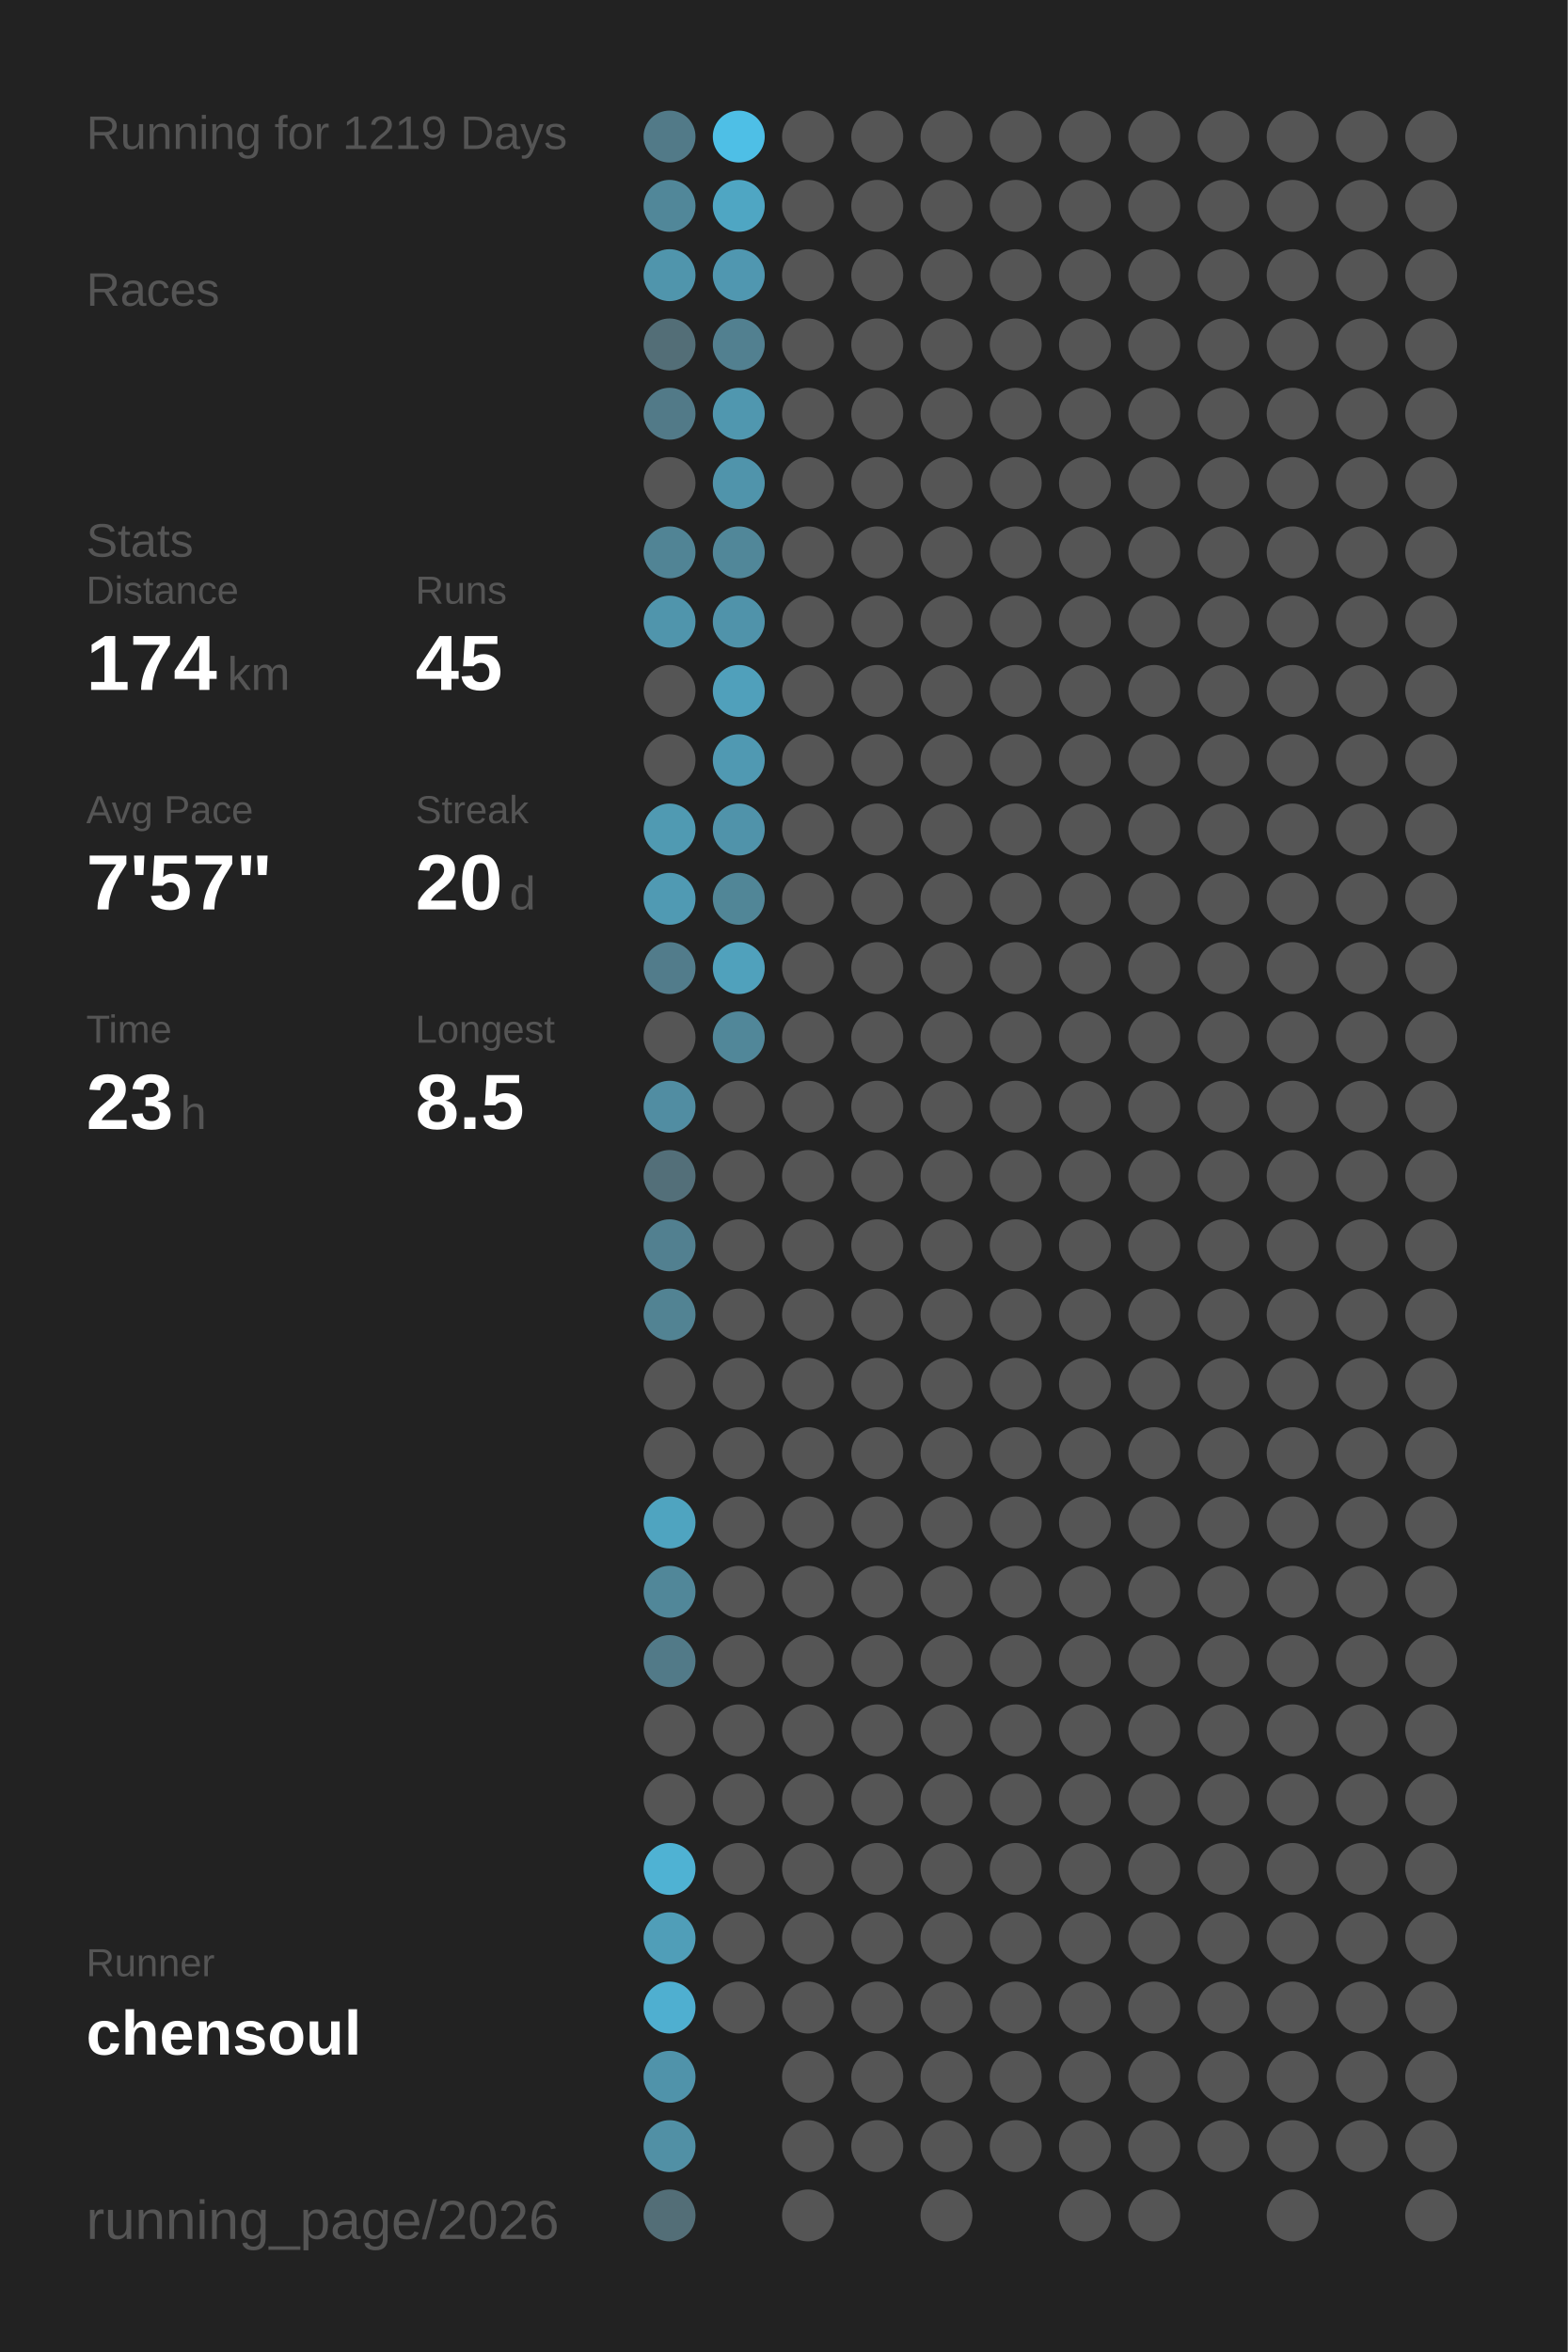
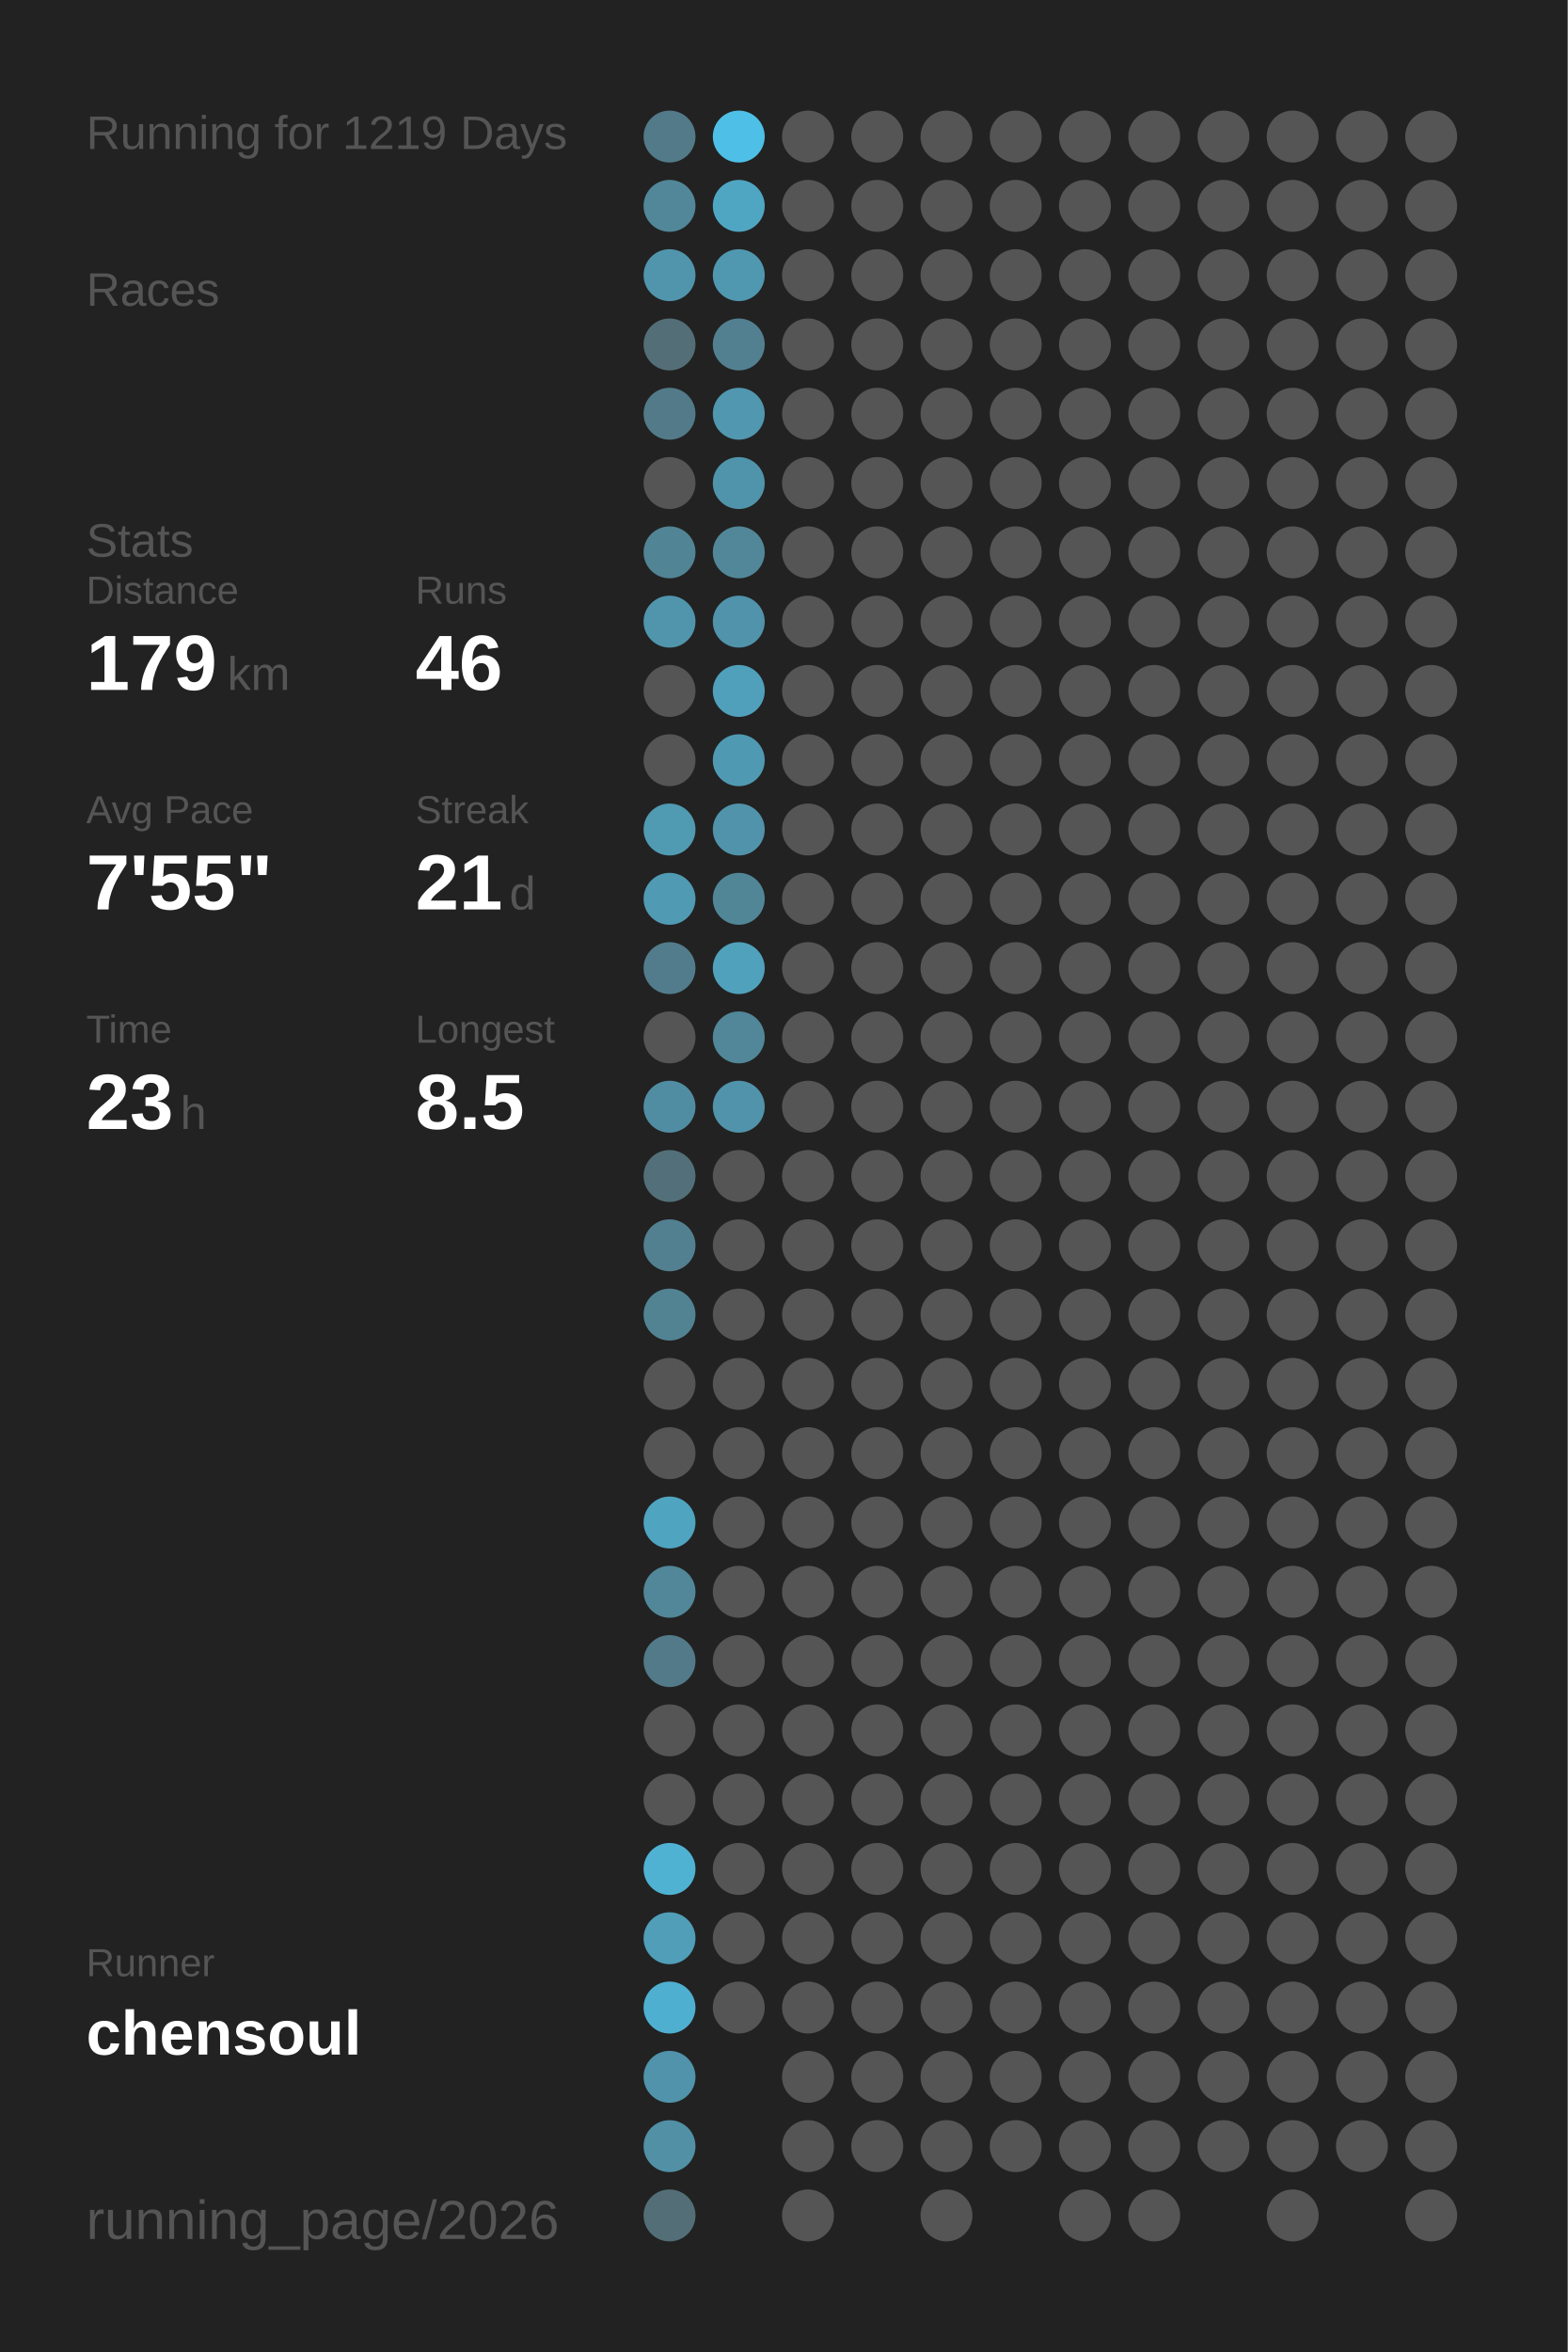
<svg xmlns="http://www.w3.org/2000/svg" baseProfile="full" height="300mm" version="1.1" viewBox="0,0,200,300" width="200mm">
  <defs />
  <rect fill="#222222" height="300" width="200" x="0" y="0" />
  <text fill="#555555" style="font-size:6px; font-family:Arial;" x="11" y="19">Running for 1219 Days</text>
  <text fill="#555555" style="font-size:6px; font-family:Arial;" x="11" y="39">Races</text>
  <text fill="#555555" style="font-size:6px; font-family:Arial;" x="11" y="71">Stats</text>
  <text fill="#555555" style="font-size:5px; font-family:Arial;" x="11" y="77">Distance</text>
-   <text fill="#FFFFFF" style="font-size:10px; font-family:Arial; font-weight:bold;" x="11" y="88">174</text>
+   <text fill="#FFFFFF" style="font-size:10px; font-family:Arial; font-weight:bold;" x="11" y="88">179</text>
  <text fill="#555555" style="font-size:6px; font-family:Arial;" x="29" y="88">km</text>
  <text fill="#555555" style="font-size:5px; font-family:Arial;" x="53" y="77">Runs</text>
-   <text fill="#FFFFFF" style="font-size:10px; font-family:Arial; font-weight:bold;" x="53" y="88">45</text>
+   <text fill="#FFFFFF" style="font-size:10px; font-family:Arial; font-weight:bold;" x="53" y="88">46</text>
  <text fill="#555555" style="font-size:5px; font-family:Arial;" x="11" y="105">Avg Pace</text>
-   <text fill="#FFFFFF" style="font-size:10px; font-family:Arial; font-weight:bold;" x="11" y="116">7'57"</text>
+   <text fill="#FFFFFF" style="font-size:10px; font-family:Arial; font-weight:bold;" x="11" y="116">7'55"</text>
  <text fill="#555555" style="font-size:5px; font-family:Arial;" x="53" y="105">Streak</text>
-   <text fill="#FFFFFF" style="font-size:10px; font-family:Arial; font-weight:bold;" x="53" y="116">20</text>
+   <text fill="#FFFFFF" style="font-size:10px; font-family:Arial; font-weight:bold;" x="53" y="116">21</text>
  <text fill="#555555" style="font-size:6px; font-family:Arial;" x="65" y="116">d</text>
  <text fill="#555555" style="font-size:5px; font-family:Arial;" x="11" y="133">Time</text>
  <text fill="#FFFFFF" style="font-size:10px; font-family:Arial; font-weight:bold;" x="11" y="144">23</text>
  <text fill="#555555" style="font-size:6px; font-family:Arial;" x="23" y="144">h</text>
  <text fill="#555555" style="font-size:5px; font-family:Arial;" x="53" y="133">Longest</text>
  <text fill="#FFFFFF" style="font-size:10px; font-family:Arial; font-weight:bold;" x="53" y="144">8.5</text>
  <text fill="#555555" style="font-size:5px; font-family:Arial;" x="11" y="252.065">Runner</text>
  <text fill="#FFFFFF" style="font-size:8px; font-family:Arial; font-weight:bold;" x="11" y="262.065">chensoul</text>
  <text fill="#555555" style="font-size:7px; font-family:Arial;" x="11" y="285.581">running_page/2026</text>
  <circle cx="85.417" cy="17.419" fill="#527a88" r="3.312" />
  <circle cx="85.417" cy="26.258" fill="#518799" r="3.312" />
  <circle cx="85.417" cy="35.097" fill="#5095ac" r="3.312" />
  <circle cx="85.417" cy="43.935" fill="#536e77" r="3.312" />
  <circle cx="85.417" cy="52.774" fill="#527a88" r="3.312" />
  <circle cx="85.417" cy="61.613" fill="#555555" r="3.312" />
  <circle cx="85.417" cy="70.452" fill="#518495" r="3.312" />
  <circle cx="85.417" cy="79.29" fill="#5095ac" r="3.312" />
  <circle cx="85.417" cy="88.129" fill="#555555" r="3.312" />
  <circle cx="85.417" cy="96.968" fill="#555555" r="3.312" />
  <circle cx="85.417" cy="105.806" fill="#509ab2" r="3.312" />
  <circle cx="85.417" cy="114.645" fill="#509ab3" r="3.312" />
  <circle cx="85.417" cy="123.484" fill="#527c8b" r="3.312" />
  <circle cx="85.417" cy="132.323" fill="#555555" r="3.312" />
  <circle cx="85.417" cy="141.161" fill="#518da2" r="3.312" />
  <circle cx="85.417" cy="150" fill="#536f79" r="3.312" />
  <circle cx="85.417" cy="158.839" fill="#528090" r="3.312" />
  <circle cx="85.417" cy="167.677" fill="#528393" r="3.312" />
  <circle cx="85.417" cy="176.516" fill="#555555" r="3.312" />
  <circle cx="85.417" cy="185.355" fill="#555555" r="3.312" />
  <circle cx="85.417" cy="194.194" fill="#4fa4c0" r="3.312" />
  <circle cx="85.417" cy="203.032" fill="#518799" r="3.312" />
  <circle cx="85.417" cy="211.871" fill="#527a88" r="3.312" />
  <circle cx="85.417" cy="220.71" fill="#555555" r="3.312" />
  <circle cx="85.417" cy="229.548" fill="#555555" r="3.312" />
  <circle cx="85.417" cy="238.387" fill="#4fb2d3" r="3.312" />
  <circle cx="85.417" cy="247.226" fill="#509eb8" r="3.312" />
  <circle cx="85.417" cy="256.065" fill="#4fafd0" r="3.312" />
  <circle cx="85.417" cy="264.903" fill="#5093aa" r="3.312" />
  <circle cx="85.417" cy="273.742" fill="#5190a5" r="3.312" />
  <circle cx="85.417" cy="282.581" fill="#536e77" r="3.312" />
  <circle cx="94.25" cy="17.419" fill="#4ebfe6" r="3.312" />
  <circle cx="94.25" cy="26.258" fill="#4fa6c3" r="3.312" />
  <circle cx="94.25" cy="35.097" fill="#5097b0" r="3.312" />
  <circle cx="94.25" cy="43.935" fill="#528090" r="3.312" />
  <circle cx="94.25" cy="52.774" fill="#5097af" r="3.312" />
  <circle cx="94.25" cy="61.613" fill="#5094ab" r="3.312" />
  <circle cx="94.25" cy="70.452" fill="#518799" r="3.312" />
  <circle cx="94.25" cy="79.29" fill="#5093aa" r="3.312" />
  <circle cx="94.25" cy="88.129" fill="#50a0bb" r="3.312" />
  <circle cx="94.25" cy="96.968" fill="#5099b2" r="3.312" />
  <circle cx="94.25" cy="105.806" fill="#5093aa" r="3.312" />
  <circle cx="94.25" cy="114.645" fill="#518697" r="3.312" />
  <circle cx="94.25" cy="123.484" fill="#50a1bc" r="3.312" />
  <circle cx="94.25" cy="132.323" fill="#518799" r="3.312" />
-   <circle cx="94.25" cy="141.161" fill="#555555" r="3.312" />
+   <circle cx="94.25" cy="141.161" fill="#5093aa" r="3.312" />
  <circle cx="94.25" cy="150" fill="#555555" r="3.312" />
  <circle cx="94.25" cy="158.839" fill="#555555" r="3.312" />
  <circle cx="94.25" cy="167.677" fill="#555555" r="3.312" />
  <circle cx="94.25" cy="176.516" fill="#555555" r="3.312" />
  <circle cx="94.25" cy="185.355" fill="#555555" r="3.312" />
  <circle cx="94.25" cy="194.194" fill="#555555" r="3.312" />
  <circle cx="94.25" cy="203.032" fill="#555555" r="3.312" />
  <circle cx="94.25" cy="211.871" fill="#555555" r="3.312" />
  <circle cx="94.25" cy="220.71" fill="#555555" r="3.312" />
  <circle cx="94.25" cy="229.548" fill="#555555" r="3.312" />
  <circle cx="94.25" cy="238.387" fill="#555555" r="3.312" />
  <circle cx="94.25" cy="247.226" fill="#555555" r="3.312" />
  <circle cx="94.25" cy="256.065" fill="#555555" r="3.312" />
  <circle cx="103.083" cy="17.419" fill="#555555" r="3.312" />
  <circle cx="103.083" cy="26.258" fill="#555555" r="3.312" />
  <circle cx="103.083" cy="35.097" fill="#555555" r="3.312" />
  <circle cx="103.083" cy="43.935" fill="#555555" r="3.312" />
  <circle cx="103.083" cy="52.774" fill="#555555" r="3.312" />
  <circle cx="103.083" cy="61.613" fill="#555555" r="3.312" />
  <circle cx="103.083" cy="70.452" fill="#555555" r="3.312" />
  <circle cx="103.083" cy="79.29" fill="#555555" r="3.312" />
  <circle cx="103.083" cy="88.129" fill="#555555" r="3.312" />
  <circle cx="103.083" cy="96.968" fill="#555555" r="3.312" />
  <circle cx="103.083" cy="105.806" fill="#555555" r="3.312" />
  <circle cx="103.083" cy="114.645" fill="#555555" r="3.312" />
  <circle cx="103.083" cy="123.484" fill="#555555" r="3.312" />
  <circle cx="103.083" cy="132.323" fill="#555555" r="3.312" />
  <circle cx="103.083" cy="141.161" fill="#555555" r="3.312" />
  <circle cx="103.083" cy="150" fill="#555555" r="3.312" />
  <circle cx="103.083" cy="158.839" fill="#555555" r="3.312" />
  <circle cx="103.083" cy="167.677" fill="#555555" r="3.312" />
  <circle cx="103.083" cy="176.516" fill="#555555" r="3.312" />
  <circle cx="103.083" cy="185.355" fill="#555555" r="3.312" />
  <circle cx="103.083" cy="194.194" fill="#555555" r="3.312" />
  <circle cx="103.083" cy="203.032" fill="#555555" r="3.312" />
  <circle cx="103.083" cy="211.871" fill="#555555" r="3.312" />
  <circle cx="103.083" cy="220.71" fill="#555555" r="3.312" />
  <circle cx="103.083" cy="229.548" fill="#555555" r="3.312" />
  <circle cx="103.083" cy="238.387" fill="#555555" r="3.312" />
  <circle cx="103.083" cy="247.226" fill="#555555" r="3.312" />
  <circle cx="103.083" cy="256.065" fill="#555555" r="3.312" />
  <circle cx="103.083" cy="264.903" fill="#555555" r="3.312" />
  <circle cx="103.083" cy="273.742" fill="#555555" r="3.312" />
  <circle cx="103.083" cy="282.581" fill="#555555" r="3.312" />
  <circle cx="111.917" cy="17.419" fill="#555555" r="3.312" />
  <circle cx="111.917" cy="26.258" fill="#555555" r="3.312" />
  <circle cx="111.917" cy="35.097" fill="#555555" r="3.312" />
  <circle cx="111.917" cy="43.935" fill="#555555" r="3.312" />
  <circle cx="111.917" cy="52.774" fill="#555555" r="3.312" />
  <circle cx="111.917" cy="61.613" fill="#555555" r="3.312" />
  <circle cx="111.917" cy="70.452" fill="#555555" r="3.312" />
  <circle cx="111.917" cy="79.29" fill="#555555" r="3.312" />
  <circle cx="111.917" cy="88.129" fill="#555555" r="3.312" />
  <circle cx="111.917" cy="96.968" fill="#555555" r="3.312" />
  <circle cx="111.917" cy="105.806" fill="#555555" r="3.312" />
  <circle cx="111.917" cy="114.645" fill="#555555" r="3.312" />
  <circle cx="111.917" cy="123.484" fill="#555555" r="3.312" />
  <circle cx="111.917" cy="132.323" fill="#555555" r="3.312" />
  <circle cx="111.917" cy="141.161" fill="#555555" r="3.312" />
  <circle cx="111.917" cy="150" fill="#555555" r="3.312" />
  <circle cx="111.917" cy="158.839" fill="#555555" r="3.312" />
  <circle cx="111.917" cy="167.677" fill="#555555" r="3.312" />
  <circle cx="111.917" cy="176.516" fill="#555555" r="3.312" />
  <circle cx="111.917" cy="185.355" fill="#555555" r="3.312" />
  <circle cx="111.917" cy="194.194" fill="#555555" r="3.312" />
  <circle cx="111.917" cy="203.032" fill="#555555" r="3.312" />
  <circle cx="111.917" cy="211.871" fill="#555555" r="3.312" />
  <circle cx="111.917" cy="220.71" fill="#555555" r="3.312" />
  <circle cx="111.917" cy="229.548" fill="#555555" r="3.312" />
  <circle cx="111.917" cy="238.387" fill="#555555" r="3.312" />
  <circle cx="111.917" cy="247.226" fill="#555555" r="3.312" />
  <circle cx="111.917" cy="256.065" fill="#555555" r="3.312" />
  <circle cx="111.917" cy="264.903" fill="#555555" r="3.312" />
  <circle cx="111.917" cy="273.742" fill="#555555" r="3.312" />
  <circle cx="120.75" cy="17.419" fill="#555555" r="3.312" />
  <circle cx="120.75" cy="26.258" fill="#555555" r="3.312" />
  <circle cx="120.75" cy="35.097" fill="#555555" r="3.312" />
  <circle cx="120.75" cy="43.935" fill="#555555" r="3.312" />
  <circle cx="120.75" cy="52.774" fill="#555555" r="3.312" />
  <circle cx="120.75" cy="61.613" fill="#555555" r="3.312" />
  <circle cx="120.75" cy="70.452" fill="#555555" r="3.312" />
  <circle cx="120.75" cy="79.29" fill="#555555" r="3.312" />
  <circle cx="120.75" cy="88.129" fill="#555555" r="3.312" />
  <circle cx="120.75" cy="96.968" fill="#555555" r="3.312" />
  <circle cx="120.75" cy="105.806" fill="#555555" r="3.312" />
  <circle cx="120.75" cy="114.645" fill="#555555" r="3.312" />
  <circle cx="120.75" cy="123.484" fill="#555555" r="3.312" />
  <circle cx="120.75" cy="132.323" fill="#555555" r="3.312" />
  <circle cx="120.75" cy="141.161" fill="#555555" r="3.312" />
  <circle cx="120.75" cy="150" fill="#555555" r="3.312" />
  <circle cx="120.75" cy="158.839" fill="#555555" r="3.312" />
  <circle cx="120.75" cy="167.677" fill="#555555" r="3.312" />
  <circle cx="120.75" cy="176.516" fill="#555555" r="3.312" />
  <circle cx="120.75" cy="185.355" fill="#555555" r="3.312" />
  <circle cx="120.75" cy="194.194" fill="#555555" r="3.312" />
  <circle cx="120.75" cy="203.032" fill="#555555" r="3.312" />
  <circle cx="120.75" cy="211.871" fill="#555555" r="3.312" />
  <circle cx="120.75" cy="220.71" fill="#555555" r="3.312" />
  <circle cx="120.75" cy="229.548" fill="#555555" r="3.312" />
  <circle cx="120.75" cy="238.387" fill="#555555" r="3.312" />
  <circle cx="120.75" cy="247.226" fill="#555555" r="3.312" />
  <circle cx="120.75" cy="256.065" fill="#555555" r="3.312" />
  <circle cx="120.75" cy="264.903" fill="#555555" r="3.312" />
  <circle cx="120.75" cy="273.742" fill="#555555" r="3.312" />
  <circle cx="120.75" cy="282.581" fill="#555555" r="3.312" />
  <circle cx="129.583" cy="17.419" fill="#555555" r="3.312" />
  <circle cx="129.583" cy="26.258" fill="#555555" r="3.312" />
  <circle cx="129.583" cy="35.097" fill="#555555" r="3.312" />
  <circle cx="129.583" cy="43.935" fill="#555555" r="3.312" />
  <circle cx="129.583" cy="52.774" fill="#555555" r="3.312" />
  <circle cx="129.583" cy="61.613" fill="#555555" r="3.312" />
  <circle cx="129.583" cy="70.452" fill="#555555" r="3.312" />
  <circle cx="129.583" cy="79.29" fill="#555555" r="3.312" />
  <circle cx="129.583" cy="88.129" fill="#555555" r="3.312" />
  <circle cx="129.583" cy="96.968" fill="#555555" r="3.312" />
  <circle cx="129.583" cy="105.806" fill="#555555" r="3.312" />
  <circle cx="129.583" cy="114.645" fill="#555555" r="3.312" />
  <circle cx="129.583" cy="123.484" fill="#555555" r="3.312" />
  <circle cx="129.583" cy="132.323" fill="#555555" r="3.312" />
  <circle cx="129.583" cy="141.161" fill="#555555" r="3.312" />
  <circle cx="129.583" cy="150" fill="#555555" r="3.312" />
  <circle cx="129.583" cy="158.839" fill="#555555" r="3.312" />
  <circle cx="129.583" cy="167.677" fill="#555555" r="3.312" />
  <circle cx="129.583" cy="176.516" fill="#555555" r="3.312" />
  <circle cx="129.583" cy="185.355" fill="#555555" r="3.312" />
  <circle cx="129.583" cy="194.194" fill="#555555" r="3.312" />
  <circle cx="129.583" cy="203.032" fill="#555555" r="3.312" />
  <circle cx="129.583" cy="211.871" fill="#555555" r="3.312" />
  <circle cx="129.583" cy="220.71" fill="#555555" r="3.312" />
  <circle cx="129.583" cy="229.548" fill="#555555" r="3.312" />
  <circle cx="129.583" cy="238.387" fill="#555555" r="3.312" />
  <circle cx="129.583" cy="247.226" fill="#555555" r="3.312" />
  <circle cx="129.583" cy="256.065" fill="#555555" r="3.312" />
  <circle cx="129.583" cy="264.903" fill="#555555" r="3.312" />
  <circle cx="129.583" cy="273.742" fill="#555555" r="3.312" />
  <circle cx="138.417" cy="17.419" fill="#555555" r="3.312" />
  <circle cx="138.417" cy="26.258" fill="#555555" r="3.312" />
  <circle cx="138.417" cy="35.097" fill="#555555" r="3.312" />
  <circle cx="138.417" cy="43.935" fill="#555555" r="3.312" />
  <circle cx="138.417" cy="52.774" fill="#555555" r="3.312" />
  <circle cx="138.417" cy="61.613" fill="#555555" r="3.312" />
  <circle cx="138.417" cy="70.452" fill="#555555" r="3.312" />
  <circle cx="138.417" cy="79.29" fill="#555555" r="3.312" />
  <circle cx="138.417" cy="88.129" fill="#555555" r="3.312" />
  <circle cx="138.417" cy="96.968" fill="#555555" r="3.312" />
  <circle cx="138.417" cy="105.806" fill="#555555" r="3.312" />
  <circle cx="138.417" cy="114.645" fill="#555555" r="3.312" />
  <circle cx="138.417" cy="123.484" fill="#555555" r="3.312" />
  <circle cx="138.417" cy="132.323" fill="#555555" r="3.312" />
  <circle cx="138.417" cy="141.161" fill="#555555" r="3.312" />
  <circle cx="138.417" cy="150" fill="#555555" r="3.312" />
  <circle cx="138.417" cy="158.839" fill="#555555" r="3.312" />
  <circle cx="138.417" cy="167.677" fill="#555555" r="3.312" />
  <circle cx="138.417" cy="176.516" fill="#555555" r="3.312" />
  <circle cx="138.417" cy="185.355" fill="#555555" r="3.312" />
  <circle cx="138.417" cy="194.194" fill="#555555" r="3.312" />
  <circle cx="138.417" cy="203.032" fill="#555555" r="3.312" />
  <circle cx="138.417" cy="211.871" fill="#555555" r="3.312" />
  <circle cx="138.417" cy="220.71" fill="#555555" r="3.312" />
  <circle cx="138.417" cy="229.548" fill="#555555" r="3.312" />
  <circle cx="138.417" cy="238.387" fill="#555555" r="3.312" />
  <circle cx="138.417" cy="247.226" fill="#555555" r="3.312" />
  <circle cx="138.417" cy="256.065" fill="#555555" r="3.312" />
  <circle cx="138.417" cy="264.903" fill="#555555" r="3.312" />
  <circle cx="138.417" cy="273.742" fill="#555555" r="3.312" />
  <circle cx="138.417" cy="282.581" fill="#555555" r="3.312" />
  <circle cx="147.25" cy="17.419" fill="#555555" r="3.312" />
  <circle cx="147.25" cy="26.258" fill="#555555" r="3.312" />
  <circle cx="147.25" cy="35.097" fill="#555555" r="3.312" />
  <circle cx="147.25" cy="43.935" fill="#555555" r="3.312" />
  <circle cx="147.25" cy="52.774" fill="#555555" r="3.312" />
  <circle cx="147.25" cy="61.613" fill="#555555" r="3.312" />
  <circle cx="147.25" cy="70.452" fill="#555555" r="3.312" />
  <circle cx="147.25" cy="79.29" fill="#555555" r="3.312" />
  <circle cx="147.25" cy="88.129" fill="#555555" r="3.312" />
  <circle cx="147.25" cy="96.968" fill="#555555" r="3.312" />
  <circle cx="147.25" cy="105.806" fill="#555555" r="3.312" />
  <circle cx="147.25" cy="114.645" fill="#555555" r="3.312" />
  <circle cx="147.25" cy="123.484" fill="#555555" r="3.312" />
  <circle cx="147.25" cy="132.323" fill="#555555" r="3.312" />
  <circle cx="147.25" cy="141.161" fill="#555555" r="3.312" />
  <circle cx="147.25" cy="150" fill="#555555" r="3.312" />
  <circle cx="147.25" cy="158.839" fill="#555555" r="3.312" />
  <circle cx="147.25" cy="167.677" fill="#555555" r="3.312" />
  <circle cx="147.25" cy="176.516" fill="#555555" r="3.312" />
  <circle cx="147.25" cy="185.355" fill="#555555" r="3.312" />
  <circle cx="147.25" cy="194.194" fill="#555555" r="3.312" />
  <circle cx="147.25" cy="203.032" fill="#555555" r="3.312" />
  <circle cx="147.25" cy="211.871" fill="#555555" r="3.312" />
  <circle cx="147.25" cy="220.71" fill="#555555" r="3.312" />
  <circle cx="147.25" cy="229.548" fill="#555555" r="3.312" />
  <circle cx="147.25" cy="238.387" fill="#555555" r="3.312" />
  <circle cx="147.25" cy="247.226" fill="#555555" r="3.312" />
  <circle cx="147.25" cy="256.065" fill="#555555" r="3.312" />
  <circle cx="147.25" cy="264.903" fill="#555555" r="3.312" />
  <circle cx="147.25" cy="273.742" fill="#555555" r="3.312" />
  <circle cx="147.25" cy="282.581" fill="#555555" r="3.312" />
  <circle cx="156.083" cy="17.419" fill="#555555" r="3.312" />
  <circle cx="156.083" cy="26.258" fill="#555555" r="3.312" />
  <circle cx="156.083" cy="35.097" fill="#555555" r="3.312" />
  <circle cx="156.083" cy="43.935" fill="#555555" r="3.312" />
  <circle cx="156.083" cy="52.774" fill="#555555" r="3.312" />
  <circle cx="156.083" cy="61.613" fill="#555555" r="3.312" />
  <circle cx="156.083" cy="70.452" fill="#555555" r="3.312" />
  <circle cx="156.083" cy="79.29" fill="#555555" r="3.312" />
  <circle cx="156.083" cy="88.129" fill="#555555" r="3.312" />
  <circle cx="156.083" cy="96.968" fill="#555555" r="3.312" />
  <circle cx="156.083" cy="105.806" fill="#555555" r="3.312" />
  <circle cx="156.083" cy="114.645" fill="#555555" r="3.312" />
  <circle cx="156.083" cy="123.484" fill="#555555" r="3.312" />
  <circle cx="156.083" cy="132.323" fill="#555555" r="3.312" />
  <circle cx="156.083" cy="141.161" fill="#555555" r="3.312" />
  <circle cx="156.083" cy="150" fill="#555555" r="3.312" />
  <circle cx="156.083" cy="158.839" fill="#555555" r="3.312" />
  <circle cx="156.083" cy="167.677" fill="#555555" r="3.312" />
  <circle cx="156.083" cy="176.516" fill="#555555" r="3.312" />
  <circle cx="156.083" cy="185.355" fill="#555555" r="3.312" />
  <circle cx="156.083" cy="194.194" fill="#555555" r="3.312" />
  <circle cx="156.083" cy="203.032" fill="#555555" r="3.312" />
  <circle cx="156.083" cy="211.871" fill="#555555" r="3.312" />
  <circle cx="156.083" cy="220.71" fill="#555555" r="3.312" />
  <circle cx="156.083" cy="229.548" fill="#555555" r="3.312" />
  <circle cx="156.083" cy="238.387" fill="#555555" r="3.312" />
  <circle cx="156.083" cy="247.226" fill="#555555" r="3.312" />
  <circle cx="156.083" cy="256.065" fill="#555555" r="3.312" />
  <circle cx="156.083" cy="264.903" fill="#555555" r="3.312" />
  <circle cx="156.083" cy="273.742" fill="#555555" r="3.312" />
  <circle cx="164.917" cy="17.419" fill="#555555" r="3.312" />
  <circle cx="164.917" cy="26.258" fill="#555555" r="3.312" />
  <circle cx="164.917" cy="35.097" fill="#555555" r="3.312" />
  <circle cx="164.917" cy="43.935" fill="#555555" r="3.312" />
  <circle cx="164.917" cy="52.774" fill="#555555" r="3.312" />
  <circle cx="164.917" cy="61.613" fill="#555555" r="3.312" />
  <circle cx="164.917" cy="70.452" fill="#555555" r="3.312" />
  <circle cx="164.917" cy="79.29" fill="#555555" r="3.312" />
  <circle cx="164.917" cy="88.129" fill="#555555" r="3.312" />
  <circle cx="164.917" cy="96.968" fill="#555555" r="3.312" />
  <circle cx="164.917" cy="105.806" fill="#555555" r="3.312" />
  <circle cx="164.917" cy="114.645" fill="#555555" r="3.312" />
  <circle cx="164.917" cy="123.484" fill="#555555" r="3.312" />
  <circle cx="164.917" cy="132.323" fill="#555555" r="3.312" />
  <circle cx="164.917" cy="141.161" fill="#555555" r="3.312" />
  <circle cx="164.917" cy="150" fill="#555555" r="3.312" />
  <circle cx="164.917" cy="158.839" fill="#555555" r="3.312" />
  <circle cx="164.917" cy="167.677" fill="#555555" r="3.312" />
  <circle cx="164.917" cy="176.516" fill="#555555" r="3.312" />
  <circle cx="164.917" cy="185.355" fill="#555555" r="3.312" />
  <circle cx="164.917" cy="194.194" fill="#555555" r="3.312" />
  <circle cx="164.917" cy="203.032" fill="#555555" r="3.312" />
  <circle cx="164.917" cy="211.871" fill="#555555" r="3.312" />
  <circle cx="164.917" cy="220.71" fill="#555555" r="3.312" />
  <circle cx="164.917" cy="229.548" fill="#555555" r="3.312" />
  <circle cx="164.917" cy="238.387" fill="#555555" r="3.312" />
  <circle cx="164.917" cy="247.226" fill="#555555" r="3.312" />
  <circle cx="164.917" cy="256.065" fill="#555555" r="3.312" />
  <circle cx="164.917" cy="264.903" fill="#555555" r="3.312" />
  <circle cx="164.917" cy="273.742" fill="#555555" r="3.312" />
  <circle cx="164.917" cy="282.581" fill="#555555" r="3.312" />
  <circle cx="173.75" cy="17.419" fill="#555555" r="3.312" />
  <circle cx="173.75" cy="26.258" fill="#555555" r="3.312" />
  <circle cx="173.75" cy="35.097" fill="#555555" r="3.312" />
  <circle cx="173.75" cy="43.935" fill="#555555" r="3.312" />
  <circle cx="173.75" cy="52.774" fill="#555555" r="3.312" />
  <circle cx="173.75" cy="61.613" fill="#555555" r="3.312" />
  <circle cx="173.75" cy="70.452" fill="#555555" r="3.312" />
  <circle cx="173.75" cy="79.29" fill="#555555" r="3.312" />
  <circle cx="173.75" cy="88.129" fill="#555555" r="3.312" />
  <circle cx="173.75" cy="96.968" fill="#555555" r="3.312" />
  <circle cx="173.75" cy="105.806" fill="#555555" r="3.312" />
  <circle cx="173.75" cy="114.645" fill="#555555" r="3.312" />
  <circle cx="173.75" cy="123.484" fill="#555555" r="3.312" />
  <circle cx="173.75" cy="132.323" fill="#555555" r="3.312" />
  <circle cx="173.75" cy="141.161" fill="#555555" r="3.312" />
  <circle cx="173.75" cy="150" fill="#555555" r="3.312" />
  <circle cx="173.75" cy="158.839" fill="#555555" r="3.312" />
  <circle cx="173.75" cy="167.677" fill="#555555" r="3.312" />
  <circle cx="173.75" cy="176.516" fill="#555555" r="3.312" />
  <circle cx="173.75" cy="185.355" fill="#555555" r="3.312" />
  <circle cx="173.75" cy="194.194" fill="#555555" r="3.312" />
  <circle cx="173.75" cy="203.032" fill="#555555" r="3.312" />
  <circle cx="173.75" cy="211.871" fill="#555555" r="3.312" />
  <circle cx="173.75" cy="220.71" fill="#555555" r="3.312" />
  <circle cx="173.75" cy="229.548" fill="#555555" r="3.312" />
  <circle cx="173.75" cy="238.387" fill="#555555" r="3.312" />
  <circle cx="173.75" cy="247.226" fill="#555555" r="3.312" />
  <circle cx="173.75" cy="256.065" fill="#555555" r="3.312" />
  <circle cx="173.75" cy="264.903" fill="#555555" r="3.312" />
  <circle cx="173.75" cy="273.742" fill="#555555" r="3.312" />
  <circle cx="182.583" cy="17.419" fill="#555555" r="3.312" />
  <circle cx="182.583" cy="26.258" fill="#555555" r="3.312" />
  <circle cx="182.583" cy="35.097" fill="#555555" r="3.312" />
  <circle cx="182.583" cy="43.935" fill="#555555" r="3.312" />
  <circle cx="182.583" cy="52.774" fill="#555555" r="3.312" />
  <circle cx="182.583" cy="61.613" fill="#555555" r="3.312" />
  <circle cx="182.583" cy="70.452" fill="#555555" r="3.312" />
  <circle cx="182.583" cy="79.29" fill="#555555" r="3.312" />
  <circle cx="182.583" cy="88.129" fill="#555555" r="3.312" />
  <circle cx="182.583" cy="96.968" fill="#555555" r="3.312" />
  <circle cx="182.583" cy="105.806" fill="#555555" r="3.312" />
  <circle cx="182.583" cy="114.645" fill="#555555" r="3.312" />
  <circle cx="182.583" cy="123.484" fill="#555555" r="3.312" />
  <circle cx="182.583" cy="132.323" fill="#555555" r="3.312" />
  <circle cx="182.583" cy="141.161" fill="#555555" r="3.312" />
  <circle cx="182.583" cy="150" fill="#555555" r="3.312" />
  <circle cx="182.583" cy="158.839" fill="#555555" r="3.312" />
  <circle cx="182.583" cy="167.677" fill="#555555" r="3.312" />
  <circle cx="182.583" cy="176.516" fill="#555555" r="3.312" />
  <circle cx="182.583" cy="185.355" fill="#555555" r="3.312" />
  <circle cx="182.583" cy="194.194" fill="#555555" r="3.312" />
  <circle cx="182.583" cy="203.032" fill="#555555" r="3.312" />
  <circle cx="182.583" cy="211.871" fill="#555555" r="3.312" />
  <circle cx="182.583" cy="220.71" fill="#555555" r="3.312" />
  <circle cx="182.583" cy="229.548" fill="#555555" r="3.312" />
  <circle cx="182.583" cy="238.387" fill="#555555" r="3.312" />
  <circle cx="182.583" cy="247.226" fill="#555555" r="3.312" />
  <circle cx="182.583" cy="256.065" fill="#555555" r="3.312" />
  <circle cx="182.583" cy="264.903" fill="#555555" r="3.312" />
  <circle cx="182.583" cy="273.742" fill="#555555" r="3.312" />
  <circle cx="182.583" cy="282.581" fill="#555555" r="3.312" />
</svg>
